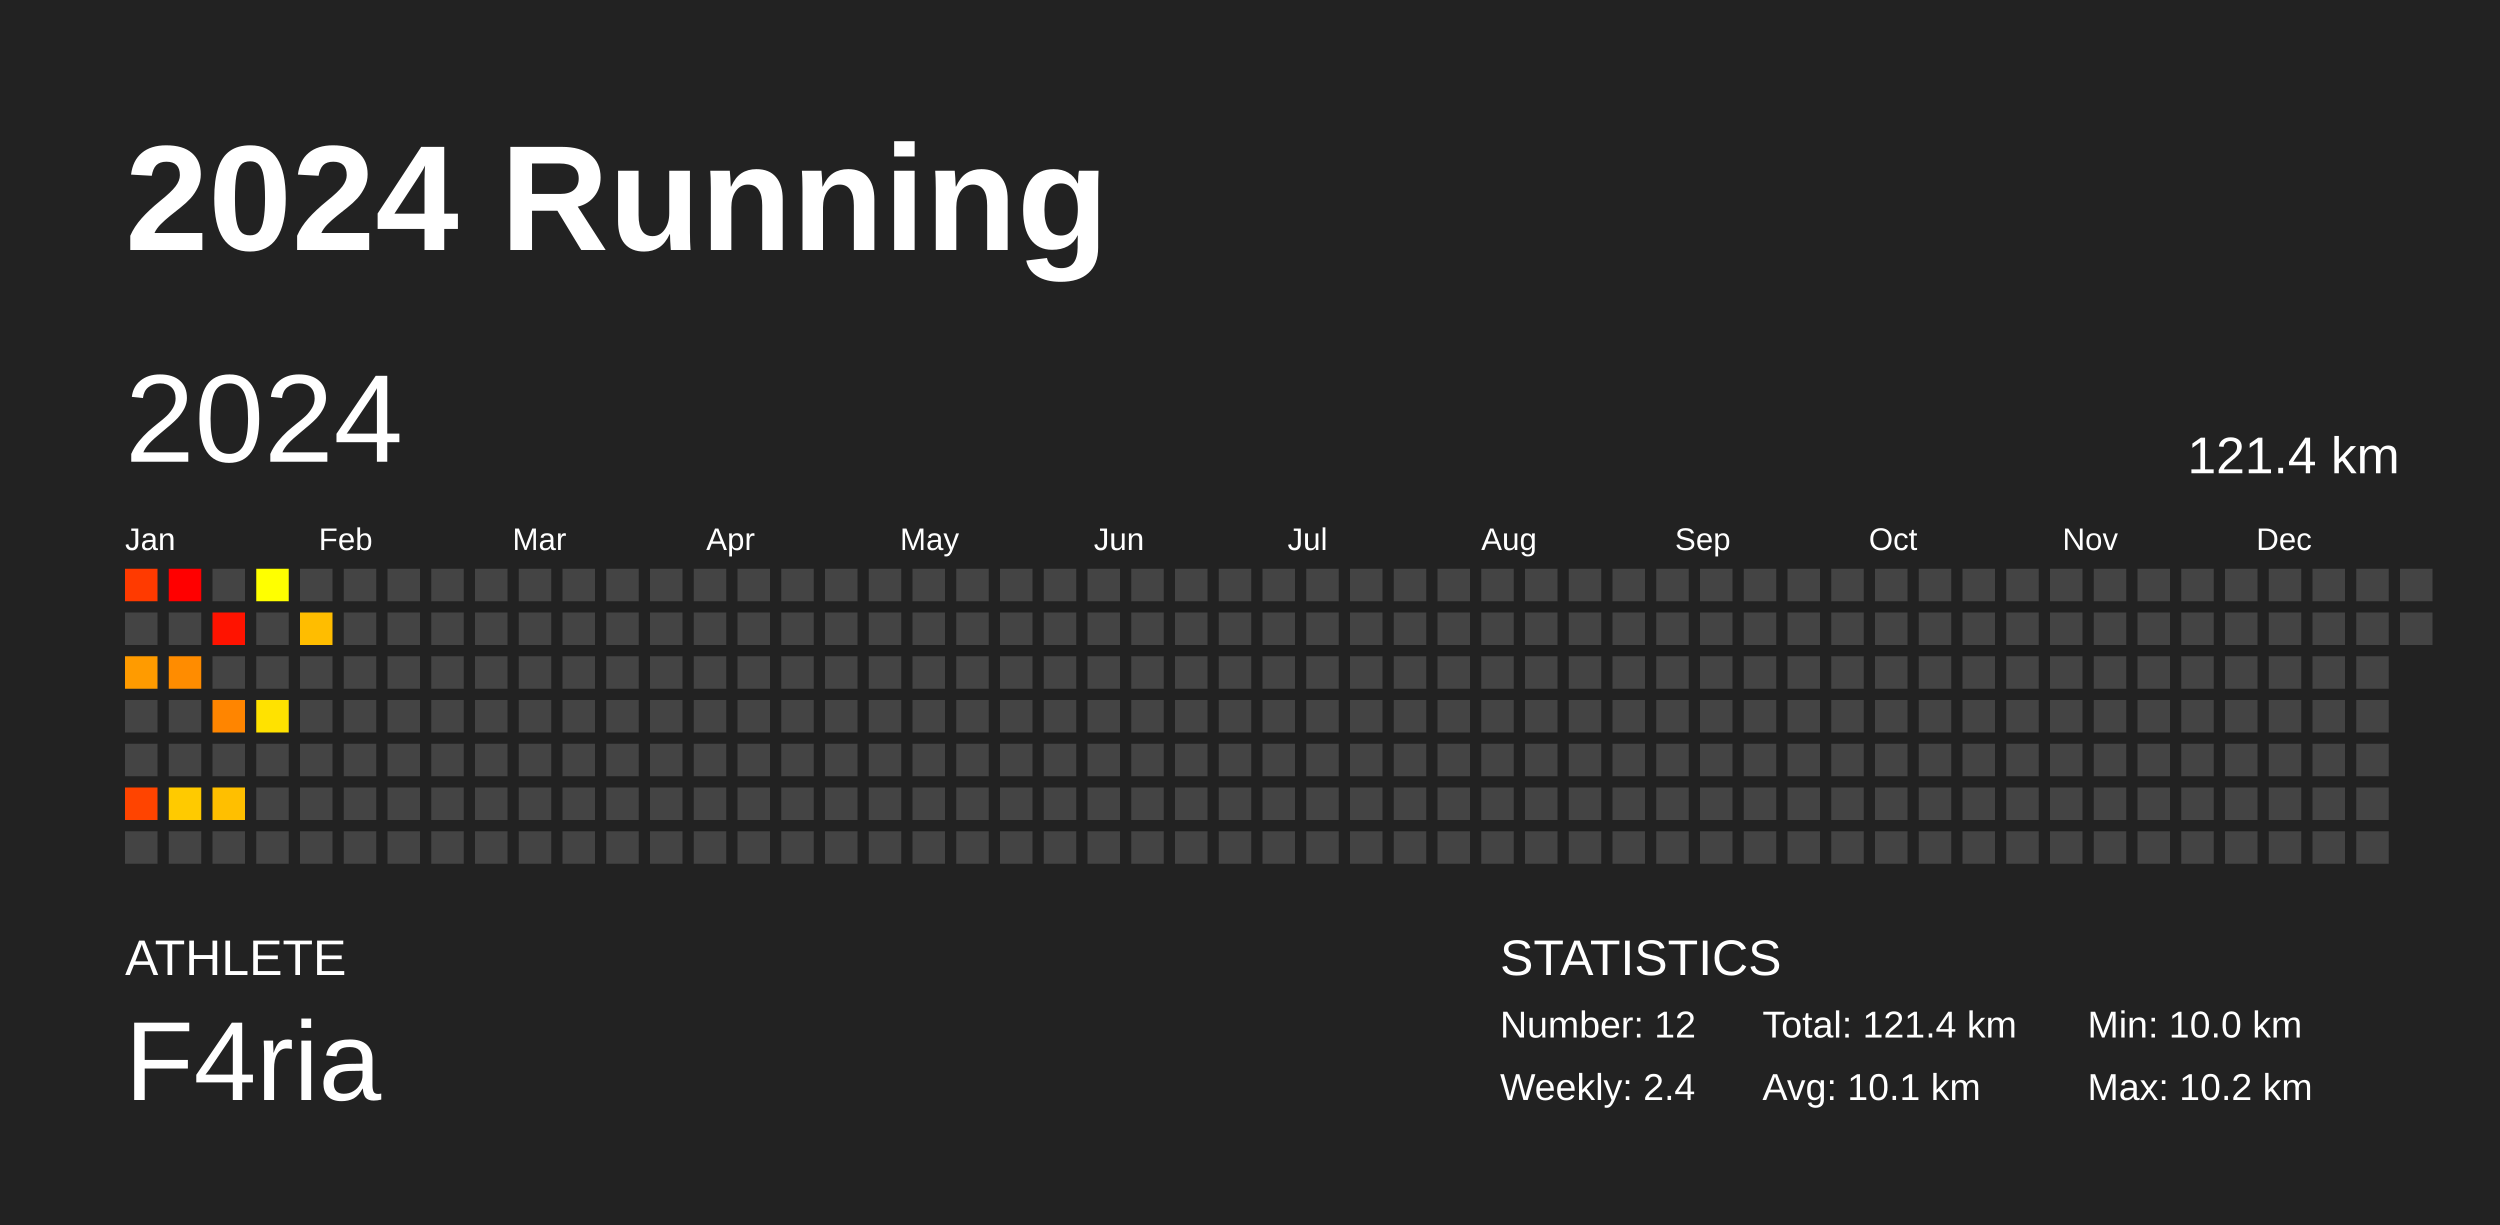
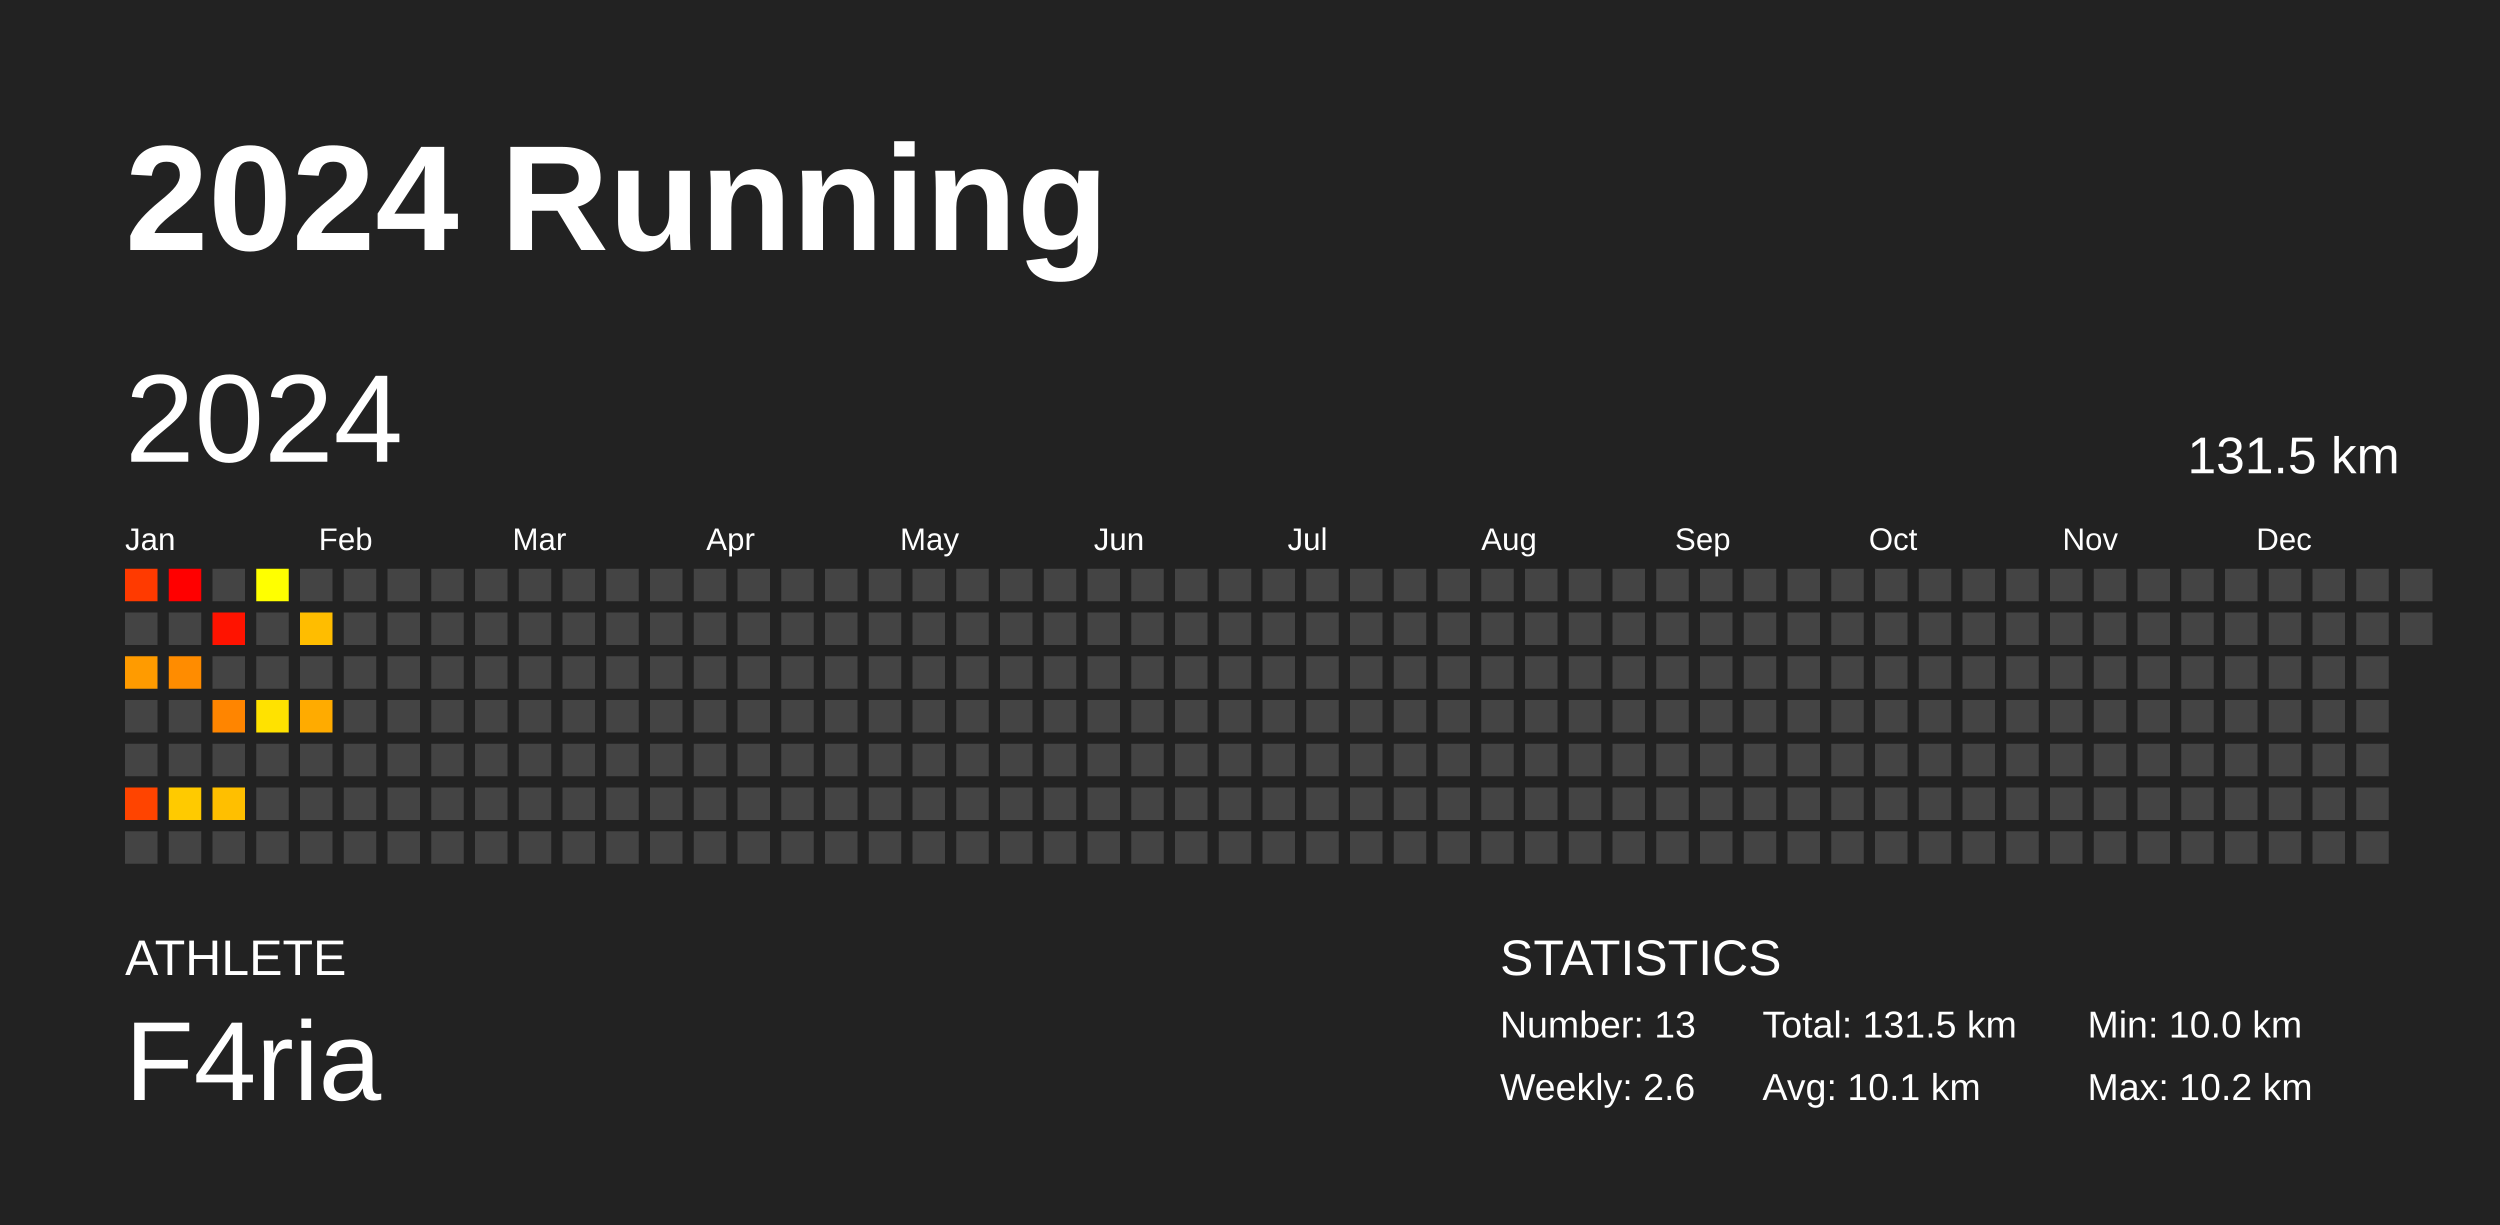
<svg xmlns="http://www.w3.org/2000/svg" baseProfile="full" height="98mm" version="1.1" viewBox="0,0,200,98" width="200mm">
  <defs />
  <rect fill="#222222" height="98" width="200" x="0" y="0" />
  <text fill="#FFFFFF" style="font-size:12px; font-family:Arial; font-weight:bold;" x="10" y="20">2024 Running</text>
  <text fill="#FFFFFF" style="font-size:4px; font-family:Arial" x="10" y="78">ATHLETE</text>
  <text fill="#FFFFFF" style="font-size:9px; font-family:Arial" x="10" y="88">F4ria</text>
  <text fill="#FFFFFF" style="font-size:4px; font-family:Arial" x="120" y="78">STATISTICS</text>
-   <text fill="#FFFFFF" style="font-size:3px; font-family:Arial" x="120" y="83">Number: 12</text>
-   <text fill="#FFFFFF" style="font-size:3px; font-family:Arial" x="120" y="88">Weekly: 2.4</text>
-   <text fill="#FFFFFF" style="font-size:3px; font-family:Arial" x="141" y="83">Total: 121.4 km</text>
+   <text fill="#FFFFFF" style="font-size:3px; font-family:Arial" x="120" y="83">Number: 13</text>
+   <text fill="#FFFFFF" style="font-size:3px; font-family:Arial" x="120" y="88">Weekly: 2.6</text>
+   <text fill="#FFFFFF" style="font-size:3px; font-family:Arial" x="141" y="83">Total: 131.5 km</text>
  <text fill="#FFFFFF" style="font-size:3px; font-family:Arial" x="141" y="88">Avg: 10.1 km</text>
  <text fill="#FFFFFF" style="font-size:3px; font-family:Arial" x="167" y="83">Min: 10.0 km</text>
  <text fill="#FFFFFF" style="font-size:3px; font-family:Arial" x="167" y="88">Max: 10.2 km</text>
  <text dominant-baseline="hanging" fill="#FFFFFF" style="font-size:10.0px; font-family:Arial;" x="10" y="30">2024</text>
-   <text dominant-baseline="hanging" fill="#FFFFFF" style="font-size:4.125px; font-family:Arial;" x="175" y="35">121.4 km</text>
+   <text dominant-baseline="hanging" fill="#FFFFFF" style="font-size:4.125px; font-family:Arial;" x="175" y="35">131.5 km</text>
  <text fill="#FFFFFF" style="font-size:2.5px; font-family:Arial" x="10.0" y="44">Jan</text>
  <text fill="#FFFFFF" style="font-size:2.5px; font-family:Arial" x="25.5" y="44">Feb</text>
  <text fill="#FFFFFF" style="font-size:2.5px; font-family:Arial" x="41.0" y="44">Mar</text>
  <text fill="#FFFFFF" style="font-size:2.5px; font-family:Arial" x="56.5" y="44">Apr</text>
  <text fill="#FFFFFF" style="font-size:2.5px; font-family:Arial" x="72.0" y="44">May</text>
  <text fill="#FFFFFF" style="font-size:2.5px; font-family:Arial" x="87.5" y="44">Jun</text>
  <text fill="#FFFFFF" style="font-size:2.5px; font-family:Arial" x="103.0" y="44">Jul</text>
  <text fill="#FFFFFF" style="font-size:2.5px; font-family:Arial" x="118.5" y="44">Aug</text>
  <text fill="#FFFFFF" style="font-size:2.5px; font-family:Arial" x="134.0" y="44">Sep</text>
  <text fill="#FFFFFF" style="font-size:2.5px; font-family:Arial" x="149.5" y="44">Oct</text>
  <text fill="#FFFFFF" style="font-size:2.5px; font-family:Arial" x="165.0" y="44">Nov</text>
  <text fill="#FFFFFF" style="font-size:2.5px; font-family:Arial" x="180.5" y="44">Dec</text>
  <rect fill="#ff3a00" height="2.6" width="2.6" x="10.0" y="45.5" />
  <rect fill="#444444" height="2.6" width="2.6" x="10.0" y="49.0" />
  <rect fill="#ff9b00" height="2.6" width="2.6" x="10.0" y="52.5" />
  <rect fill="#444444" height="2.6" width="2.6" x="10.0" y="56.0" />
  <rect fill="#444444" height="2.6" width="2.6" x="10.0" y="59.5" />
  <rect fill="#ff4400" height="2.6" width="2.6" x="10.0" y="63.0" />
  <rect fill="#444444" height="2.6" width="2.6" x="10.0" y="66.5" />
  <rect fill="#ff0000" height="2.6" width="2.6" x="13.5" y="45.5" />
  <rect fill="#444444" height="2.6" width="2.6" x="13.5" y="49.0" />
  <rect fill="#ff8c00" height="2.6" width="2.6" x="13.5" y="52.5" />
  <rect fill="#444444" height="2.6" width="2.6" x="13.5" y="56.0" />
  <rect fill="#444444" height="2.6" width="2.6" x="13.5" y="59.5" />
  <rect fill="#ffca00" height="2.6" width="2.6" x="13.5" y="63.0" />
  <rect fill="#444444" height="2.6" width="2.6" x="13.5" y="66.5" />
  <rect fill="#444444" height="2.6" width="2.6" x="17.0" y="45.5" />
  <rect fill="#ff1300" height="2.6" width="2.6" x="17.0" y="49.0" />
  <rect fill="#444444" height="2.6" width="2.6" x="17.0" y="52.5" />
  <rect fill="#ff8500" height="2.6" width="2.6" x="17.0" y="56.0" />
  <rect fill="#444444" height="2.6" width="2.6" x="17.0" y="59.5" />
  <rect fill="#ffbf00" height="2.6" width="2.6" x="17.0" y="63.0" />
  <rect fill="#444444" height="2.6" width="2.6" x="17.0" y="66.5" />
  <rect fill="#ffff00" height="2.6" width="2.6" x="20.5" y="45.5" />
  <rect fill="#444444" height="2.6" width="2.6" x="20.5" y="49.0" />
  <rect fill="#444444" height="2.6" width="2.6" x="20.5" y="52.5" />
  <rect fill="#ffe200" height="2.6" width="2.6" x="20.5" y="56.0" />
  <rect fill="#444444" height="2.6" width="2.6" x="20.5" y="59.5" />
  <rect fill="#444444" height="2.6" width="2.6" x="20.5" y="63.0" />
  <rect fill="#444444" height="2.6" width="2.6" x="20.5" y="66.5" />
  <rect fill="#444444" height="2.6" width="2.6" x="24.0" y="45.5" />
  <rect fill="#ffbd00" height="2.6" width="2.6" x="24.0" y="49.0" />
  <rect fill="#444444" height="2.6" width="2.6" x="24.0" y="52.5" />
-   <rect fill="#444444" height="2.6" width="2.6" x="24.0" y="56.0" />
+   <rect fill="#ffab00" height="2.6" width="2.6" x="24.0" y="56.0" />
  <rect fill="#444444" height="2.6" width="2.6" x="24.0" y="59.5" />
  <rect fill="#444444" height="2.6" width="2.6" x="24.0" y="63.0" />
  <rect fill="#444444" height="2.6" width="2.6" x="24.0" y="66.5" />
  <rect fill="#444444" height="2.6" width="2.6" x="27.5" y="45.5" />
  <rect fill="#444444" height="2.6" width="2.6" x="27.5" y="49.0" />
  <rect fill="#444444" height="2.6" width="2.6" x="27.5" y="52.5" />
  <rect fill="#444444" height="2.6" width="2.6" x="27.5" y="56.0" />
  <rect fill="#444444" height="2.6" width="2.6" x="27.5" y="59.5" />
  <rect fill="#444444" height="2.6" width="2.6" x="27.5" y="63.0" />
  <rect fill="#444444" height="2.6" width="2.6" x="27.5" y="66.5" />
  <rect fill="#444444" height="2.6" width="2.6" x="31.0" y="45.5" />
  <rect fill="#444444" height="2.6" width="2.6" x="31.0" y="49.0" />
  <rect fill="#444444" height="2.6" width="2.6" x="31.0" y="52.5" />
  <rect fill="#444444" height="2.6" width="2.6" x="31.0" y="56.0" />
  <rect fill="#444444" height="2.6" width="2.6" x="31.0" y="59.5" />
  <rect fill="#444444" height="2.6" width="2.6" x="31.0" y="63.0" />
  <rect fill="#444444" height="2.6" width="2.6" x="31.0" y="66.5" />
  <rect fill="#444444" height="2.6" width="2.6" x="34.5" y="45.5" />
  <rect fill="#444444" height="2.6" width="2.6" x="34.5" y="49.0" />
  <rect fill="#444444" height="2.6" width="2.6" x="34.5" y="52.5" />
  <rect fill="#444444" height="2.6" width="2.6" x="34.5" y="56.0" />
  <rect fill="#444444" height="2.6" width="2.6" x="34.5" y="59.5" />
  <rect fill="#444444" height="2.6" width="2.6" x="34.5" y="63.0" />
  <rect fill="#444444" height="2.6" width="2.6" x="34.5" y="66.5" />
  <rect fill="#444444" height="2.6" width="2.6" x="38.0" y="45.5" />
  <rect fill="#444444" height="2.6" width="2.6" x="38.0" y="49.0" />
  <rect fill="#444444" height="2.6" width="2.6" x="38.0" y="52.5" />
  <rect fill="#444444" height="2.6" width="2.6" x="38.0" y="56.0" />
  <rect fill="#444444" height="2.6" width="2.6" x="38.0" y="59.5" />
  <rect fill="#444444" height="2.6" width="2.6" x="38.0" y="63.0" />
  <rect fill="#444444" height="2.6" width="2.6" x="38.0" y="66.5" />
  <rect fill="#444444" height="2.6" width="2.6" x="41.5" y="45.5" />
  <rect fill="#444444" height="2.6" width="2.6" x="41.5" y="49.0" />
  <rect fill="#444444" height="2.6" width="2.6" x="41.5" y="52.5" />
  <rect fill="#444444" height="2.6" width="2.6" x="41.5" y="56.0" />
  <rect fill="#444444" height="2.6" width="2.6" x="41.5" y="59.5" />
  <rect fill="#444444" height="2.6" width="2.6" x="41.5" y="63.0" />
  <rect fill="#444444" height="2.6" width="2.6" x="41.5" y="66.5" />
  <rect fill="#444444" height="2.6" width="2.6" x="45.0" y="45.5" />
  <rect fill="#444444" height="2.6" width="2.6" x="45.0" y="49.0" />
  <rect fill="#444444" height="2.6" width="2.6" x="45.0" y="52.5" />
  <rect fill="#444444" height="2.6" width="2.6" x="45.0" y="56.0" />
  <rect fill="#444444" height="2.6" width="2.6" x="45.0" y="59.5" />
  <rect fill="#444444" height="2.6" width="2.6" x="45.0" y="63.0" />
  <rect fill="#444444" height="2.6" width="2.6" x="45.0" y="66.5" />
  <rect fill="#444444" height="2.6" width="2.6" x="48.5" y="45.5" />
  <rect fill="#444444" height="2.6" width="2.6" x="48.5" y="49.0" />
  <rect fill="#444444" height="2.6" width="2.6" x="48.5" y="52.5" />
  <rect fill="#444444" height="2.6" width="2.6" x="48.5" y="56.0" />
  <rect fill="#444444" height="2.6" width="2.6" x="48.5" y="59.5" />
  <rect fill="#444444" height="2.6" width="2.6" x="48.5" y="63.0" />
  <rect fill="#444444" height="2.6" width="2.6" x="48.5" y="66.5" />
  <rect fill="#444444" height="2.6" width="2.6" x="52.0" y="45.5" />
  <rect fill="#444444" height="2.6" width="2.6" x="52.0" y="49.0" />
  <rect fill="#444444" height="2.6" width="2.6" x="52.0" y="52.5" />
  <rect fill="#444444" height="2.6" width="2.6" x="52.0" y="56.0" />
  <rect fill="#444444" height="2.6" width="2.6" x="52.0" y="59.5" />
  <rect fill="#444444" height="2.6" width="2.6" x="52.0" y="63.0" />
  <rect fill="#444444" height="2.6" width="2.6" x="52.0" y="66.5" />
  <rect fill="#444444" height="2.6" width="2.6" x="55.5" y="45.5" />
  <rect fill="#444444" height="2.6" width="2.6" x="55.5" y="49.0" />
  <rect fill="#444444" height="2.6" width="2.6" x="55.5" y="52.5" />
  <rect fill="#444444" height="2.6" width="2.6" x="55.5" y="56.0" />
  <rect fill="#444444" height="2.6" width="2.6" x="55.5" y="59.5" />
  <rect fill="#444444" height="2.6" width="2.6" x="55.5" y="63.0" />
  <rect fill="#444444" height="2.6" width="2.6" x="55.5" y="66.5" />
  <rect fill="#444444" height="2.6" width="2.6" x="59.0" y="45.5" />
  <rect fill="#444444" height="2.6" width="2.6" x="59.0" y="49.0" />
  <rect fill="#444444" height="2.6" width="2.6" x="59.0" y="52.5" />
  <rect fill="#444444" height="2.6" width="2.6" x="59.0" y="56.0" />
  <rect fill="#444444" height="2.6" width="2.6" x="59.0" y="59.5" />
  <rect fill="#444444" height="2.6" width="2.6" x="59.0" y="63.0" />
  <rect fill="#444444" height="2.6" width="2.6" x="59.0" y="66.5" />
  <rect fill="#444444" height="2.6" width="2.6" x="62.5" y="45.5" />
  <rect fill="#444444" height="2.6" width="2.6" x="62.5" y="49.0" />
  <rect fill="#444444" height="2.6" width="2.6" x="62.5" y="52.5" />
  <rect fill="#444444" height="2.6" width="2.6" x="62.5" y="56.0" />
  <rect fill="#444444" height="2.6" width="2.6" x="62.5" y="59.5" />
  <rect fill="#444444" height="2.6" width="2.6" x="62.5" y="63.0" />
  <rect fill="#444444" height="2.6" width="2.6" x="62.5" y="66.5" />
  <rect fill="#444444" height="2.6" width="2.6" x="66.0" y="45.5" />
  <rect fill="#444444" height="2.6" width="2.6" x="66.0" y="49.0" />
  <rect fill="#444444" height="2.6" width="2.6" x="66.0" y="52.5" />
  <rect fill="#444444" height="2.6" width="2.6" x="66.0" y="56.0" />
  <rect fill="#444444" height="2.6" width="2.6" x="66.0" y="59.5" />
  <rect fill="#444444" height="2.6" width="2.6" x="66.0" y="63.0" />
  <rect fill="#444444" height="2.6" width="2.6" x="66.0" y="66.5" />
  <rect fill="#444444" height="2.6" width="2.6" x="69.5" y="45.5" />
  <rect fill="#444444" height="2.6" width="2.6" x="69.5" y="49.0" />
  <rect fill="#444444" height="2.6" width="2.6" x="69.5" y="52.5" />
  <rect fill="#444444" height="2.6" width="2.6" x="69.5" y="56.0" />
  <rect fill="#444444" height="2.6" width="2.6" x="69.5" y="59.5" />
  <rect fill="#444444" height="2.6" width="2.6" x="69.5" y="63.0" />
  <rect fill="#444444" height="2.6" width="2.6" x="69.5" y="66.5" />
  <rect fill="#444444" height="2.6" width="2.6" x="73.0" y="45.5" />
  <rect fill="#444444" height="2.6" width="2.6" x="73.0" y="49.0" />
  <rect fill="#444444" height="2.6" width="2.6" x="73.0" y="52.5" />
  <rect fill="#444444" height="2.6" width="2.6" x="73.0" y="56.0" />
  <rect fill="#444444" height="2.6" width="2.6" x="73.0" y="59.5" />
  <rect fill="#444444" height="2.6" width="2.6" x="73.0" y="63.0" />
  <rect fill="#444444" height="2.6" width="2.6" x="73.0" y="66.5" />
  <rect fill="#444444" height="2.6" width="2.6" x="76.5" y="45.5" />
  <rect fill="#444444" height="2.6" width="2.6" x="76.5" y="49.0" />
  <rect fill="#444444" height="2.6" width="2.6" x="76.5" y="52.5" />
  <rect fill="#444444" height="2.6" width="2.6" x="76.5" y="56.0" />
  <rect fill="#444444" height="2.6" width="2.6" x="76.5" y="59.5" />
  <rect fill="#444444" height="2.6" width="2.6" x="76.5" y="63.0" />
  <rect fill="#444444" height="2.6" width="2.6" x="76.5" y="66.5" />
  <rect fill="#444444" height="2.6" width="2.6" x="80.0" y="45.5" />
  <rect fill="#444444" height="2.6" width="2.6" x="80.0" y="49.0" />
  <rect fill="#444444" height="2.6" width="2.6" x="80.0" y="52.5" />
  <rect fill="#444444" height="2.6" width="2.6" x="80.0" y="56.0" />
  <rect fill="#444444" height="2.6" width="2.6" x="80.0" y="59.5" />
  <rect fill="#444444" height="2.6" width="2.6" x="80.0" y="63.0" />
  <rect fill="#444444" height="2.6" width="2.6" x="80.0" y="66.5" />
  <rect fill="#444444" height="2.6" width="2.6" x="83.5" y="45.5" />
  <rect fill="#444444" height="2.6" width="2.6" x="83.5" y="49.0" />
  <rect fill="#444444" height="2.6" width="2.6" x="83.5" y="52.5" />
  <rect fill="#444444" height="2.6" width="2.6" x="83.5" y="56.0" />
  <rect fill="#444444" height="2.6" width="2.6" x="83.5" y="59.5" />
  <rect fill="#444444" height="2.6" width="2.6" x="83.5" y="63.0" />
  <rect fill="#444444" height="2.6" width="2.6" x="83.5" y="66.5" />
  <rect fill="#444444" height="2.6" width="2.6" x="87.0" y="45.5" />
  <rect fill="#444444" height="2.6" width="2.6" x="87.0" y="49.0" />
  <rect fill="#444444" height="2.6" width="2.6" x="87.0" y="52.5" />
  <rect fill="#444444" height="2.6" width="2.6" x="87.0" y="56.0" />
  <rect fill="#444444" height="2.6" width="2.6" x="87.0" y="59.5" />
  <rect fill="#444444" height="2.6" width="2.6" x="87.0" y="63.0" />
  <rect fill="#444444" height="2.6" width="2.6" x="87.0" y="66.5" />
  <rect fill="#444444" height="2.6" width="2.6" x="90.5" y="45.5" />
  <rect fill="#444444" height="2.6" width="2.6" x="90.5" y="49.0" />
  <rect fill="#444444" height="2.6" width="2.6" x="90.5" y="52.5" />
  <rect fill="#444444" height="2.6" width="2.6" x="90.5" y="56.0" />
  <rect fill="#444444" height="2.6" width="2.6" x="90.5" y="59.5" />
  <rect fill="#444444" height="2.6" width="2.6" x="90.5" y="63.0" />
  <rect fill="#444444" height="2.6" width="2.6" x="90.5" y="66.5" />
  <rect fill="#444444" height="2.6" width="2.6" x="94.0" y="45.5" />
  <rect fill="#444444" height="2.6" width="2.6" x="94.0" y="49.0" />
  <rect fill="#444444" height="2.6" width="2.6" x="94.0" y="52.5" />
  <rect fill="#444444" height="2.6" width="2.6" x="94.0" y="56.0" />
  <rect fill="#444444" height="2.6" width="2.6" x="94.0" y="59.5" />
  <rect fill="#444444" height="2.6" width="2.6" x="94.0" y="63.0" />
  <rect fill="#444444" height="2.6" width="2.6" x="94.0" y="66.5" />
  <rect fill="#444444" height="2.6" width="2.6" x="97.5" y="45.5" />
  <rect fill="#444444" height="2.6" width="2.6" x="97.5" y="49.0" />
  <rect fill="#444444" height="2.6" width="2.6" x="97.5" y="52.5" />
  <rect fill="#444444" height="2.6" width="2.6" x="97.5" y="56.0" />
  <rect fill="#444444" height="2.6" width="2.6" x="97.5" y="59.5" />
  <rect fill="#444444" height="2.6" width="2.6" x="97.5" y="63.0" />
  <rect fill="#444444" height="2.6" width="2.6" x="97.5" y="66.5" />
  <rect fill="#444444" height="2.6" width="2.6" x="101.0" y="45.5" />
  <rect fill="#444444" height="2.6" width="2.6" x="101.0" y="49.0" />
  <rect fill="#444444" height="2.6" width="2.6" x="101.0" y="52.5" />
  <rect fill="#444444" height="2.6" width="2.6" x="101.0" y="56.0" />
  <rect fill="#444444" height="2.6" width="2.6" x="101.0" y="59.5" />
  <rect fill="#444444" height="2.6" width="2.6" x="101.0" y="63.0" />
  <rect fill="#444444" height="2.6" width="2.6" x="101.0" y="66.5" />
  <rect fill="#444444" height="2.6" width="2.6" x="104.5" y="45.5" />
  <rect fill="#444444" height="2.6" width="2.6" x="104.5" y="49.0" />
  <rect fill="#444444" height="2.6" width="2.6" x="104.5" y="52.5" />
  <rect fill="#444444" height="2.6" width="2.6" x="104.5" y="56.0" />
  <rect fill="#444444" height="2.6" width="2.6" x="104.5" y="59.5" />
  <rect fill="#444444" height="2.6" width="2.6" x="104.5" y="63.0" />
  <rect fill="#444444" height="2.6" width="2.6" x="104.5" y="66.5" />
  <rect fill="#444444" height="2.6" width="2.6" x="108.0" y="45.5" />
  <rect fill="#444444" height="2.6" width="2.6" x="108.0" y="49.0" />
  <rect fill="#444444" height="2.6" width="2.6" x="108.0" y="52.5" />
  <rect fill="#444444" height="2.6" width="2.6" x="108.0" y="56.0" />
  <rect fill="#444444" height="2.6" width="2.6" x="108.0" y="59.5" />
  <rect fill="#444444" height="2.6" width="2.6" x="108.0" y="63.0" />
  <rect fill="#444444" height="2.6" width="2.6" x="108.0" y="66.5" />
  <rect fill="#444444" height="2.6" width="2.6" x="111.5" y="45.5" />
  <rect fill="#444444" height="2.6" width="2.6" x="111.5" y="49.0" />
  <rect fill="#444444" height="2.6" width="2.6" x="111.5" y="52.5" />
  <rect fill="#444444" height="2.6" width="2.6" x="111.5" y="56.0" />
  <rect fill="#444444" height="2.6" width="2.6" x="111.5" y="59.5" />
  <rect fill="#444444" height="2.6" width="2.6" x="111.5" y="63.0" />
  <rect fill="#444444" height="2.6" width="2.6" x="111.5" y="66.5" />
  <rect fill="#444444" height="2.6" width="2.6" x="115.0" y="45.5" />
  <rect fill="#444444" height="2.6" width="2.6" x="115.0" y="49.0" />
  <rect fill="#444444" height="2.6" width="2.6" x="115.0" y="52.5" />
  <rect fill="#444444" height="2.6" width="2.6" x="115.0" y="56.0" />
  <rect fill="#444444" height="2.6" width="2.6" x="115.0" y="59.5" />
  <rect fill="#444444" height="2.6" width="2.6" x="115.0" y="63.0" />
  <rect fill="#444444" height="2.6" width="2.6" x="115.0" y="66.5" />
  <rect fill="#444444" height="2.6" width="2.6" x="118.5" y="45.5" />
  <rect fill="#444444" height="2.6" width="2.6" x="118.5" y="49.0" />
  <rect fill="#444444" height="2.6" width="2.6" x="118.5" y="52.5" />
  <rect fill="#444444" height="2.6" width="2.6" x="118.5" y="56.0" />
  <rect fill="#444444" height="2.6" width="2.6" x="118.5" y="59.5" />
  <rect fill="#444444" height="2.6" width="2.6" x="118.5" y="63.0" />
  <rect fill="#444444" height="2.6" width="2.6" x="118.5" y="66.5" />
  <rect fill="#444444" height="2.6" width="2.6" x="122.0" y="45.5" />
  <rect fill="#444444" height="2.6" width="2.6" x="122.0" y="49.0" />
  <rect fill="#444444" height="2.6" width="2.6" x="122.0" y="52.5" />
  <rect fill="#444444" height="2.6" width="2.6" x="122.0" y="56.0" />
  <rect fill="#444444" height="2.6" width="2.6" x="122.0" y="59.5" />
  <rect fill="#444444" height="2.6" width="2.6" x="122.0" y="63.0" />
  <rect fill="#444444" height="2.6" width="2.6" x="122.0" y="66.5" />
  <rect fill="#444444" height="2.6" width="2.6" x="125.5" y="45.5" />
  <rect fill="#444444" height="2.6" width="2.6" x="125.5" y="49.0" />
  <rect fill="#444444" height="2.6" width="2.6" x="125.5" y="52.5" />
  <rect fill="#444444" height="2.6" width="2.6" x="125.5" y="56.0" />
  <rect fill="#444444" height="2.6" width="2.6" x="125.5" y="59.5" />
  <rect fill="#444444" height="2.6" width="2.6" x="125.5" y="63.0" />
  <rect fill="#444444" height="2.6" width="2.6" x="125.5" y="66.5" />
  <rect fill="#444444" height="2.6" width="2.6" x="129.0" y="45.5" />
  <rect fill="#444444" height="2.6" width="2.6" x="129.0" y="49.0" />
  <rect fill="#444444" height="2.6" width="2.6" x="129.0" y="52.5" />
  <rect fill="#444444" height="2.6" width="2.6" x="129.0" y="56.0" />
  <rect fill="#444444" height="2.6" width="2.6" x="129.0" y="59.5" />
  <rect fill="#444444" height="2.6" width="2.6" x="129.0" y="63.0" />
  <rect fill="#444444" height="2.6" width="2.6" x="129.0" y="66.5" />
  <rect fill="#444444" height="2.6" width="2.6" x="132.5" y="45.5" />
  <rect fill="#444444" height="2.6" width="2.6" x="132.5" y="49.0" />
  <rect fill="#444444" height="2.6" width="2.6" x="132.5" y="52.5" />
  <rect fill="#444444" height="2.6" width="2.6" x="132.5" y="56.0" />
  <rect fill="#444444" height="2.6" width="2.6" x="132.5" y="59.5" />
  <rect fill="#444444" height="2.6" width="2.6" x="132.5" y="63.0" />
  <rect fill="#444444" height="2.6" width="2.6" x="132.5" y="66.5" />
  <rect fill="#444444" height="2.6" width="2.6" x="136.0" y="45.5" />
  <rect fill="#444444" height="2.6" width="2.6" x="136.0" y="49.0" />
  <rect fill="#444444" height="2.6" width="2.6" x="136.0" y="52.5" />
  <rect fill="#444444" height="2.6" width="2.6" x="136.0" y="56.0" />
  <rect fill="#444444" height="2.6" width="2.6" x="136.0" y="59.5" />
  <rect fill="#444444" height="2.6" width="2.6" x="136.0" y="63.0" />
  <rect fill="#444444" height="2.6" width="2.6" x="136.0" y="66.5" />
  <rect fill="#444444" height="2.6" width="2.6" x="139.5" y="45.5" />
  <rect fill="#444444" height="2.6" width="2.6" x="139.5" y="49.0" />
  <rect fill="#444444" height="2.6" width="2.6" x="139.5" y="52.5" />
  <rect fill="#444444" height="2.6" width="2.6" x="139.5" y="56.0" />
  <rect fill="#444444" height="2.6" width="2.6" x="139.5" y="59.5" />
  <rect fill="#444444" height="2.6" width="2.6" x="139.5" y="63.0" />
  <rect fill="#444444" height="2.6" width="2.6" x="139.5" y="66.5" />
  <rect fill="#444444" height="2.6" width="2.6" x="143.0" y="45.5" />
  <rect fill="#444444" height="2.6" width="2.6" x="143.0" y="49.0" />
  <rect fill="#444444" height="2.6" width="2.6" x="143.0" y="52.5" />
  <rect fill="#444444" height="2.6" width="2.6" x="143.0" y="56.0" />
  <rect fill="#444444" height="2.6" width="2.6" x="143.0" y="59.5" />
  <rect fill="#444444" height="2.6" width="2.6" x="143.0" y="63.0" />
  <rect fill="#444444" height="2.6" width="2.6" x="143.0" y="66.5" />
  <rect fill="#444444" height="2.6" width="2.6" x="146.5" y="45.5" />
  <rect fill="#444444" height="2.6" width="2.6" x="146.5" y="49.0" />
  <rect fill="#444444" height="2.6" width="2.6" x="146.5" y="52.5" />
  <rect fill="#444444" height="2.6" width="2.6" x="146.5" y="56.0" />
  <rect fill="#444444" height="2.6" width="2.6" x="146.5" y="59.5" />
  <rect fill="#444444" height="2.6" width="2.6" x="146.5" y="63.0" />
  <rect fill="#444444" height="2.6" width="2.6" x="146.5" y="66.5" />
  <rect fill="#444444" height="2.6" width="2.6" x="150.0" y="45.5" />
  <rect fill="#444444" height="2.6" width="2.6" x="150.0" y="49.0" />
  <rect fill="#444444" height="2.6" width="2.6" x="150.0" y="52.5" />
  <rect fill="#444444" height="2.6" width="2.6" x="150.0" y="56.0" />
  <rect fill="#444444" height="2.6" width="2.6" x="150.0" y="59.5" />
  <rect fill="#444444" height="2.6" width="2.6" x="150.0" y="63.0" />
  <rect fill="#444444" height="2.6" width="2.6" x="150.0" y="66.5" />
  <rect fill="#444444" height="2.6" width="2.6" x="153.5" y="45.5" />
  <rect fill="#444444" height="2.6" width="2.6" x="153.5" y="49.0" />
  <rect fill="#444444" height="2.6" width="2.6" x="153.5" y="52.5" />
  <rect fill="#444444" height="2.6" width="2.6" x="153.5" y="56.0" />
  <rect fill="#444444" height="2.6" width="2.6" x="153.5" y="59.5" />
  <rect fill="#444444" height="2.6" width="2.6" x="153.5" y="63.0" />
  <rect fill="#444444" height="2.6" width="2.6" x="153.5" y="66.5" />
  <rect fill="#444444" height="2.6" width="2.6" x="157.0" y="45.5" />
  <rect fill="#444444" height="2.6" width="2.6" x="157.0" y="49.0" />
  <rect fill="#444444" height="2.6" width="2.6" x="157.0" y="52.5" />
  <rect fill="#444444" height="2.6" width="2.6" x="157.0" y="56.0" />
  <rect fill="#444444" height="2.6" width="2.6" x="157.0" y="59.5" />
  <rect fill="#444444" height="2.6" width="2.6" x="157.0" y="63.0" />
  <rect fill="#444444" height="2.6" width="2.6" x="157.0" y="66.5" />
  <rect fill="#444444" height="2.6" width="2.6" x="160.5" y="45.5" />
  <rect fill="#444444" height="2.6" width="2.6" x="160.5" y="49.0" />
  <rect fill="#444444" height="2.6" width="2.6" x="160.5" y="52.5" />
  <rect fill="#444444" height="2.6" width="2.6" x="160.5" y="56.0" />
  <rect fill="#444444" height="2.6" width="2.6" x="160.5" y="59.5" />
  <rect fill="#444444" height="2.6" width="2.6" x="160.5" y="63.0" />
  <rect fill="#444444" height="2.6" width="2.6" x="160.5" y="66.5" />
  <rect fill="#444444" height="2.6" width="2.6" x="164.0" y="45.5" />
  <rect fill="#444444" height="2.6" width="2.6" x="164.0" y="49.0" />
  <rect fill="#444444" height="2.6" width="2.6" x="164.0" y="52.5" />
  <rect fill="#444444" height="2.6" width="2.6" x="164.0" y="56.0" />
  <rect fill="#444444" height="2.6" width="2.6" x="164.0" y="59.5" />
  <rect fill="#444444" height="2.6" width="2.6" x="164.0" y="63.0" />
  <rect fill="#444444" height="2.6" width="2.6" x="164.0" y="66.5" />
  <rect fill="#444444" height="2.6" width="2.6" x="167.5" y="45.5" />
  <rect fill="#444444" height="2.6" width="2.6" x="167.5" y="49.0" />
  <rect fill="#444444" height="2.6" width="2.6" x="167.5" y="52.5" />
  <rect fill="#444444" height="2.6" width="2.6" x="167.5" y="56.0" />
  <rect fill="#444444" height="2.6" width="2.6" x="167.5" y="59.5" />
  <rect fill="#444444" height="2.6" width="2.6" x="167.5" y="63.0" />
  <rect fill="#444444" height="2.6" width="2.6" x="167.5" y="66.5" />
  <rect fill="#444444" height="2.6" width="2.6" x="171.0" y="45.5" />
  <rect fill="#444444" height="2.6" width="2.6" x="171.0" y="49.0" />
  <rect fill="#444444" height="2.6" width="2.6" x="171.0" y="52.5" />
  <rect fill="#444444" height="2.6" width="2.6" x="171.0" y="56.0" />
  <rect fill="#444444" height="2.6" width="2.6" x="171.0" y="59.5" />
  <rect fill="#444444" height="2.6" width="2.6" x="171.0" y="63.0" />
  <rect fill="#444444" height="2.6" width="2.6" x="171.0" y="66.5" />
  <rect fill="#444444" height="2.6" width="2.6" x="174.5" y="45.5" />
  <rect fill="#444444" height="2.6" width="2.6" x="174.5" y="49.0" />
  <rect fill="#444444" height="2.6" width="2.6" x="174.5" y="52.5" />
  <rect fill="#444444" height="2.6" width="2.6" x="174.5" y="56.0" />
  <rect fill="#444444" height="2.6" width="2.6" x="174.5" y="59.5" />
  <rect fill="#444444" height="2.6" width="2.6" x="174.5" y="63.0" />
  <rect fill="#444444" height="2.6" width="2.6" x="174.5" y="66.5" />
  <rect fill="#444444" height="2.6" width="2.6" x="178.0" y="45.5" />
  <rect fill="#444444" height="2.6" width="2.6" x="178.0" y="49.0" />
  <rect fill="#444444" height="2.6" width="2.6" x="178.0" y="52.5" />
  <rect fill="#444444" height="2.6" width="2.6" x="178.0" y="56.0" />
  <rect fill="#444444" height="2.6" width="2.6" x="178.0" y="59.5" />
  <rect fill="#444444" height="2.6" width="2.6" x="178.0" y="63.0" />
  <rect fill="#444444" height="2.6" width="2.6" x="178.0" y="66.5" />
  <rect fill="#444444" height="2.6" width="2.6" x="181.5" y="45.5" />
  <rect fill="#444444" height="2.6" width="2.6" x="181.5" y="49.0" />
  <rect fill="#444444" height="2.6" width="2.6" x="181.5" y="52.5" />
  <rect fill="#444444" height="2.6" width="2.6" x="181.5" y="56.0" />
  <rect fill="#444444" height="2.6" width="2.6" x="181.5" y="59.5" />
  <rect fill="#444444" height="2.6" width="2.6" x="181.5" y="63.0" />
  <rect fill="#444444" height="2.6" width="2.6" x="181.5" y="66.5" />
  <rect fill="#444444" height="2.6" width="2.6" x="185.0" y="45.5" />
  <rect fill="#444444" height="2.6" width="2.6" x="185.0" y="49.0" />
  <rect fill="#444444" height="2.6" width="2.6" x="185.0" y="52.5" />
  <rect fill="#444444" height="2.6" width="2.6" x="185.0" y="56.0" />
  <rect fill="#444444" height="2.6" width="2.6" x="185.0" y="59.5" />
  <rect fill="#444444" height="2.6" width="2.6" x="185.0" y="63.0" />
  <rect fill="#444444" height="2.6" width="2.6" x="185.0" y="66.5" />
  <rect fill="#444444" height="2.6" width="2.6" x="188.5" y="45.5" />
  <rect fill="#444444" height="2.6" width="2.6" x="188.5" y="49.0" />
  <rect fill="#444444" height="2.6" width="2.6" x="188.5" y="52.5" />
  <rect fill="#444444" height="2.6" width="2.6" x="188.5" y="56.0" />
  <rect fill="#444444" height="2.6" width="2.6" x="188.5" y="59.5" />
  <rect fill="#444444" height="2.6" width="2.6" x="188.5" y="63.0" />
  <rect fill="#444444" height="2.6" width="2.6" x="188.5" y="66.5" />
  <rect fill="#444444" height="2.6" width="2.6" x="192.0" y="45.5" />
  <rect fill="#444444" height="2.6" width="2.6" x="192.0" y="49.0" />
</svg>
